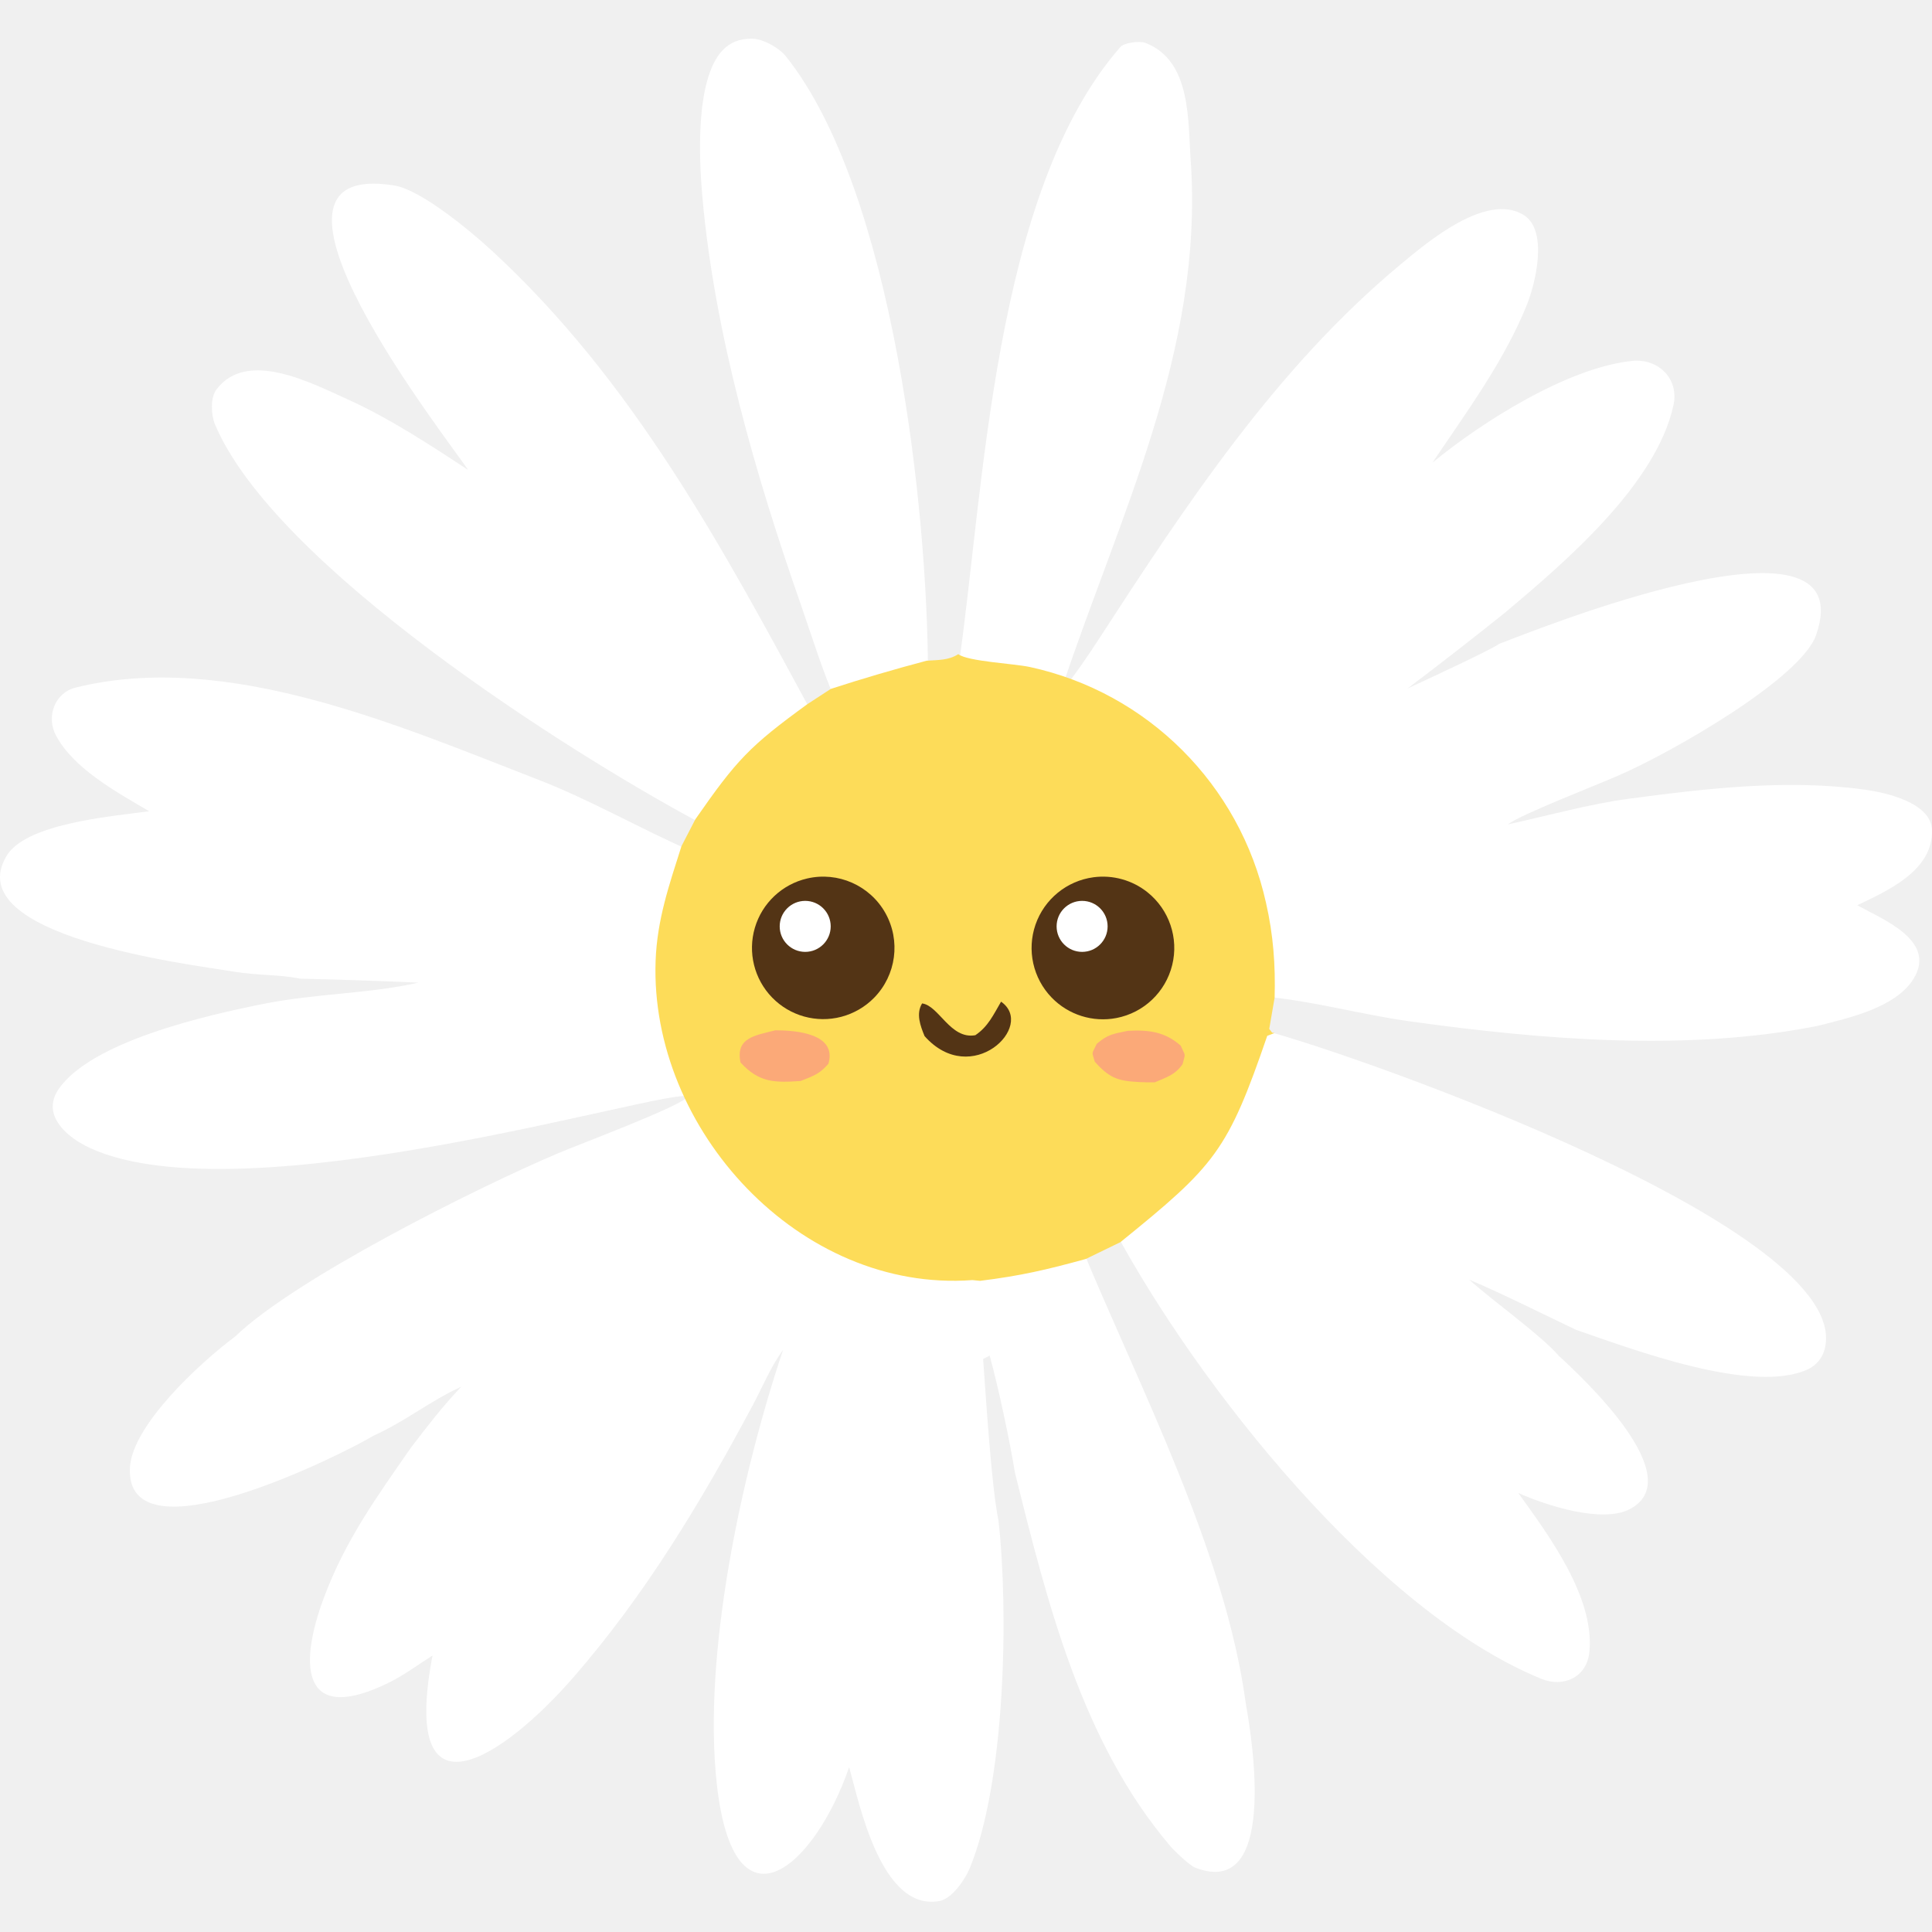
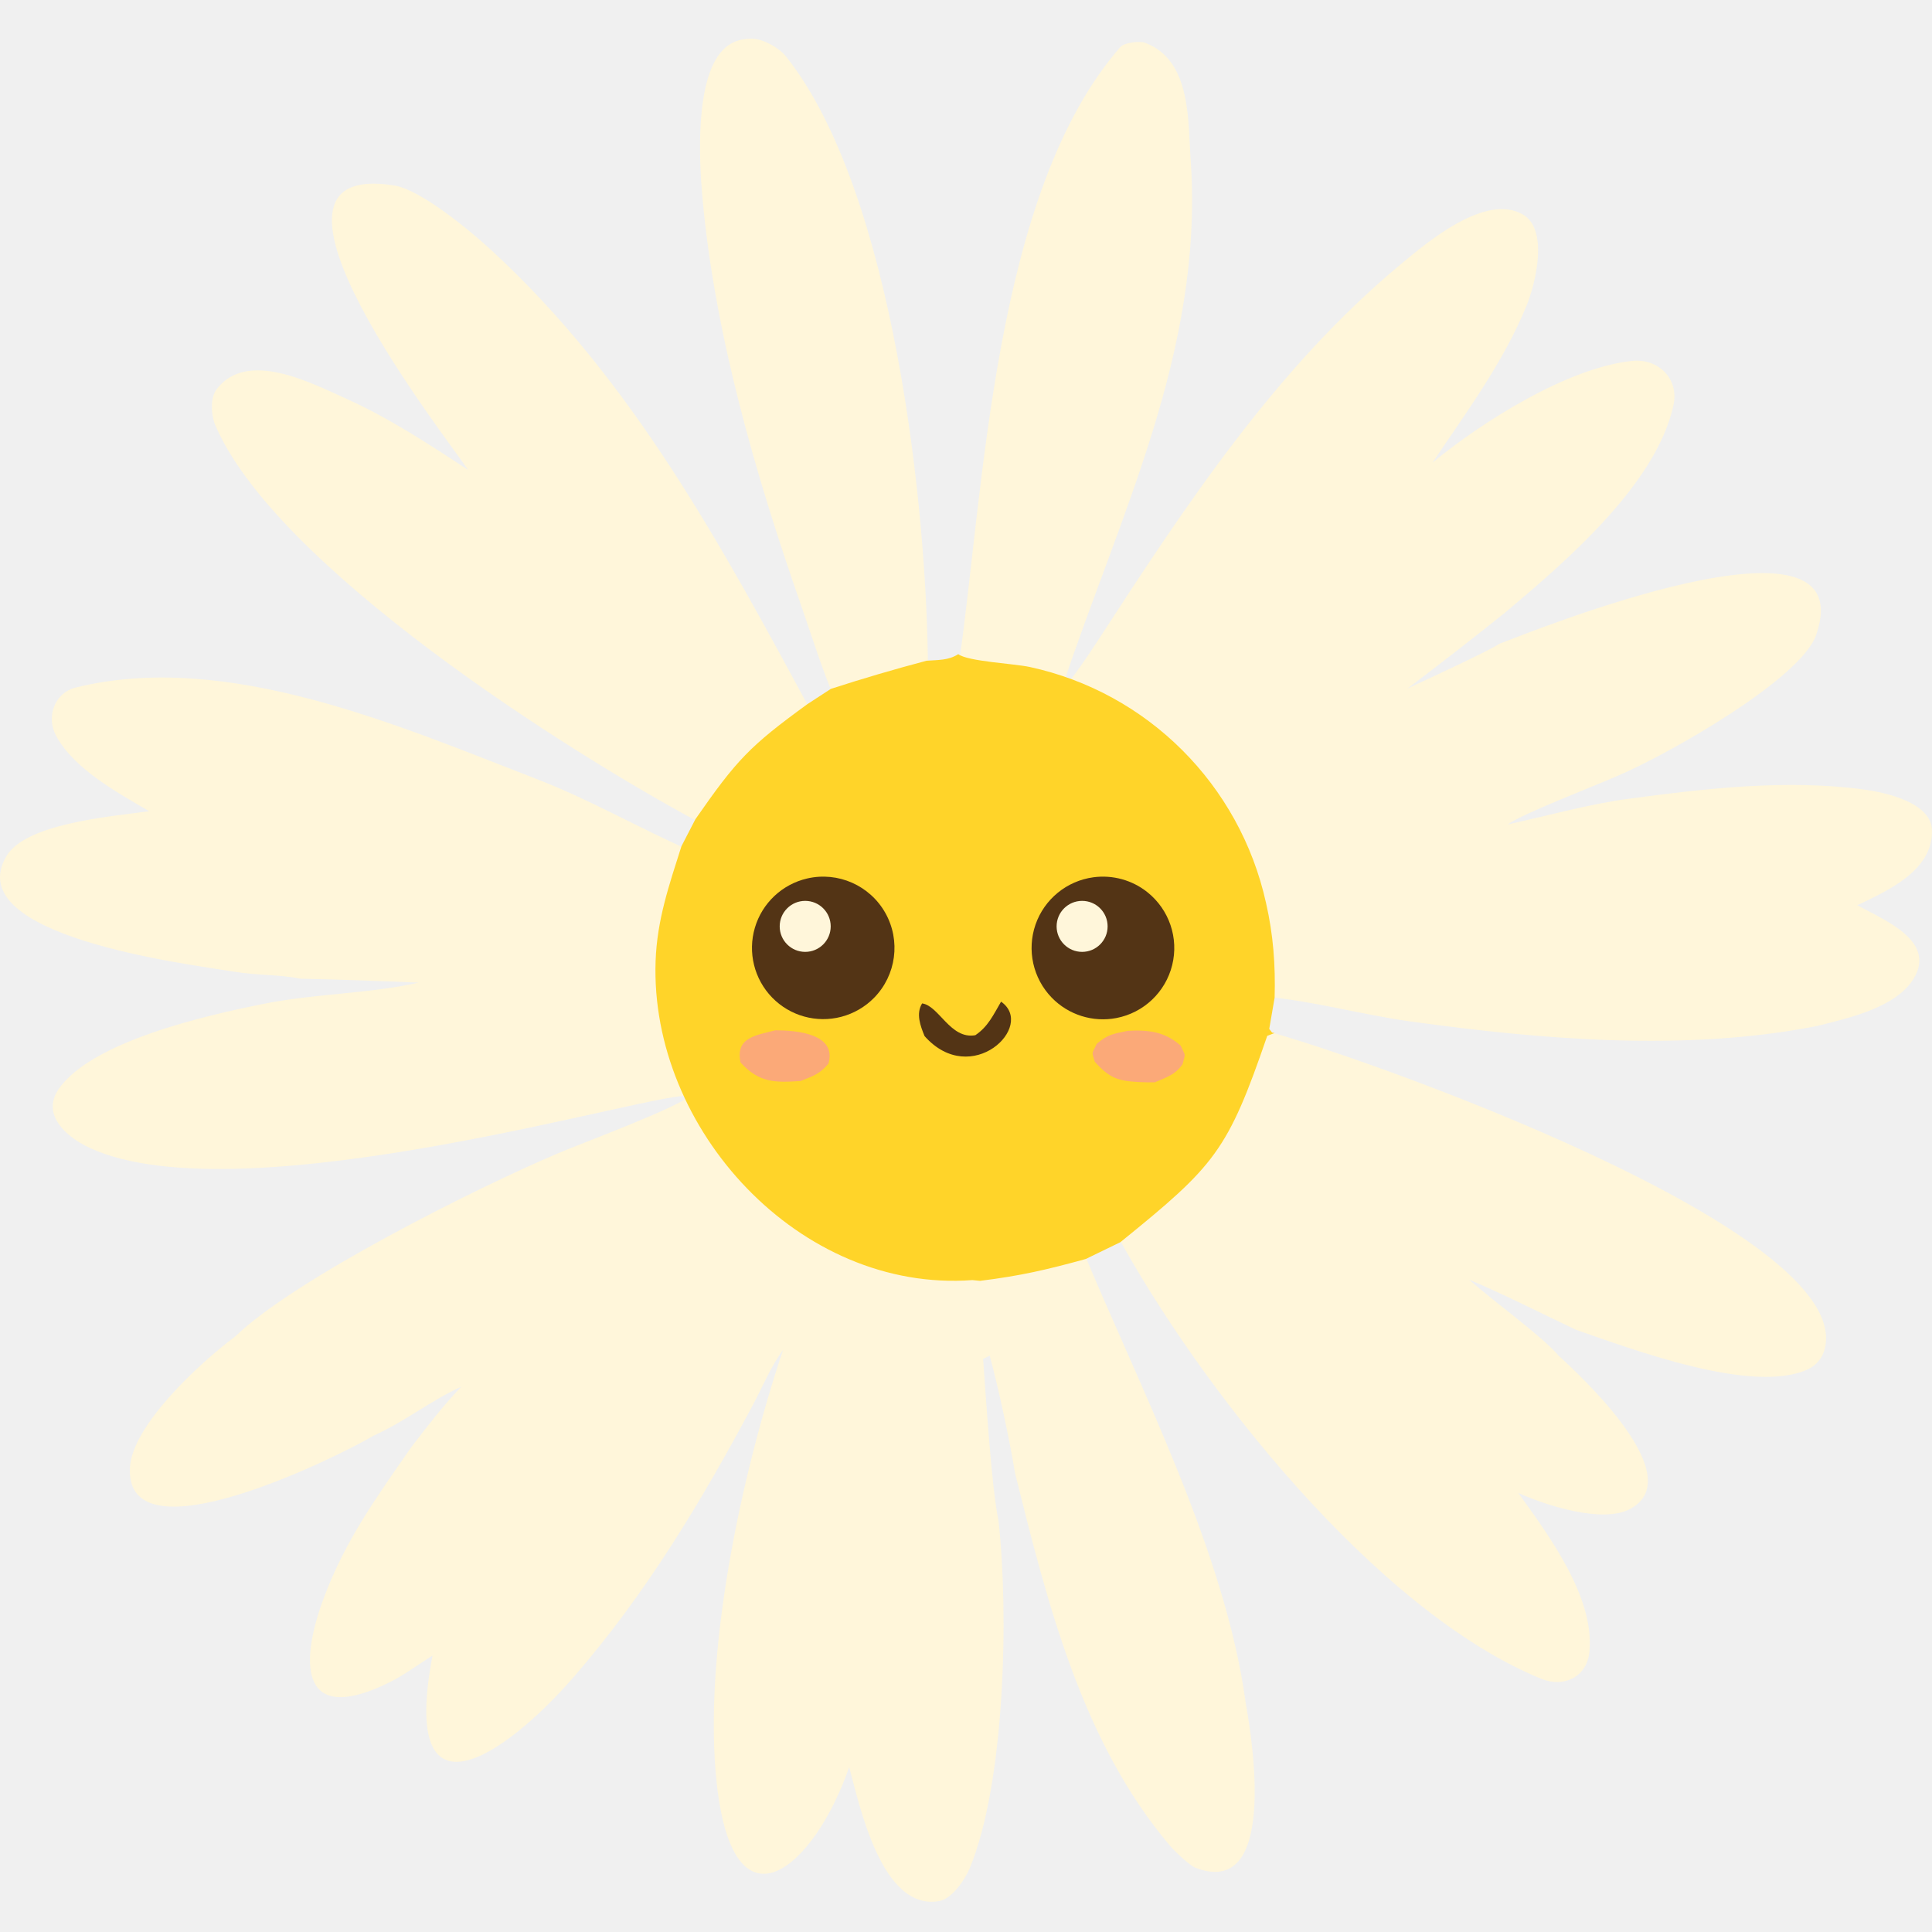
<svg xmlns="http://www.w3.org/2000/svg" width="100" height="100" viewBox="0 0 100 100" fill="none">
-   <path d="M38.87 2C39.471 1.985 40.329 2.476 40.688 2.928C46.271 9.948 48.019 26.535 48.031 34.839C48.63 34.795 49.118 34.826 49.612 34.513C50.931 25.509 51.384 9.988 57.991 2.432C58.183 2.212 58.974 2.104 59.275 2.217C61.711 3.14 61.475 6.342 61.641 8.462C62.267 18.231 57.923 26.723 54.956 35.645C54.986 35.655 55.015 35.666 55.045 35.676C55.69 34.851 56.257 34.032 56.833 33.145C61.37 26.155 66.048 19.037 72.522 13.662C73.91 12.508 76.91 9.979 78.833 11.108C80.166 11.891 79.482 14.673 79.011 15.828C77.827 18.733 75.894 21.346 74.142 23.949C76.666 21.866 81.121 19.032 84.475 18.681C85.833 18.539 86.913 19.604 86.621 20.96C85.731 25.095 80.938 29.153 77.908 31.704C76.243 33.038 74.559 34.349 72.856 35.637C73.635 35.273 77.157 33.65 77.6 33.325C79.086 32.769 96.5 25.672 94.003 32.866C93.213 35.141 86.409 39.006 83.789 40.13C82.508 40.701 78.857 42.089 78.034 42.674C80.004 42.245 82.362 41.595 84.292 41.346C88.277 40.812 92.476 40.322 96.474 40.865C97.587 41.016 99.952 41.532 99.998 42.962C100.066 45.061 97.687 46.112 96.129 46.856C97.529 47.623 100.239 48.699 99.052 50.652C98.139 52.152 95.694 52.691 94.076 53.1C87.298 54.446 79.804 53.812 73.003 52.87C70.49 52.523 67.916 51.795 65.414 51.58H65.413L65.144 53.13C65.322 53.331 65.232 53.312 65.415 53.33C70.234 54.593 96.047 63.669 94.445 69.829C94.329 70.282 94.019 70.661 93.597 70.865C90.755 72.213 84.466 69.824 81.571 68.829C79.825 67.999 77.793 66.972 76.042 66.233C77.315 67.376 79.777 69.122 80.676 70.17C81.872 71.27 87.491 76.476 84.353 78.115C82.932 78.856 80.036 77.927 78.585 77.275C80.148 79.449 82.547 82.661 82.267 85.503C82.137 86.819 80.926 87.364 79.779 86.896C71.182 83.38 61.984 71.656 57.71 63.721L55.981 64.557C58.971 71.784 63.426 80.311 64.483 88.182C64.849 90.213 66.105 98.304 61.87 96.672C61.576 96.558 60.794 95.811 60.579 95.56C55.989 90.166 54.212 82.948 52.538 76.252C52.275 74.61 51.658 71.728 51.225 70.167C51.203 70.019 51.181 69.849 51.159 69.665C51.181 69.85 51.203 70.019 51.225 70.167L50.886 70.341C51.026 72.244 51.317 76.949 51.681 78.703C52.215 83.443 52.038 92.264 50.184 96.721C49.935 97.303 49.274 98.279 48.622 98.397C45.604 98.942 44.475 93.337 43.952 91.467C42.158 96.671 37.991 100.312 37.104 92.357C36.358 85.661 38.362 76.344 40.531 69.871C39.911 70.706 39.466 71.789 38.974 72.712C36.305 77.716 33.413 82.524 29.683 86.815C26.115 90.92 20.685 94.632 22.387 85.691C21.678 86.135 20.931 86.693 20.191 87.062C15.641 89.329 15.425 86.298 16.755 82.723C17.867 79.732 19.481 77.508 21.264 74.939C22.163 73.766 22.863 72.848 23.876 71.773C22.246 72.524 21.011 73.549 19.336 74.311C17.691 75.297 6.459 80.933 6.726 75.959C6.843 73.787 10.303 70.572 12.17 69.18C15.278 66.177 24.662 61.487 28.871 59.699C30.018 59.211 35.261 57.257 35.63 56.747C34.502 56.308 12.652 63.057 4.681 59.432C3.95 59.099 3.028 58.471 2.786 57.66C2.654 57.217 2.761 56.779 3.014 56.402C4.693 53.903 10.715 52.549 13.534 51.982C16.229 51.424 19.084 51.446 21.66 50.861C19.614 50.77 17.567 50.702 15.519 50.655C14.473 50.433 13.352 50.5 12.064 50.286C9.731 49.899 -2.128 48.461 0.335 44.309C1.321 42.648 5.566 42.274 7.723 41.99C6.074 41.019 3.812 39.797 2.892 38.061C2.386 37.104 2.819 35.86 3.918 35.588C11.746 33.651 20.649 37.566 27.869 40.36C30.539 41.393 33.18 42.914 35.786 44.053L36.481 42.712C36.375 42.659 36.269 42.605 36.164 42.549C29.537 39.001 14.158 29.288 11.1 21.904C10.929 21.408 10.883 20.58 11.212 20.148C12.793 18.071 16.105 19.82 18 20.673C20.116 21.627 22.265 23.029 24.229 24.324C23.26 22.839 11.69 8.181 20.418 9.603C21.776 9.824 24.292 11.902 25.431 12.95C32.778 19.706 37.402 28.344 42.078 36.995L43.245 36.239C42.65 34.956 41.951 32.724 41.458 31.314C39.117 24.618 36.986 17.277 36.356 10.206C36.179 8.222 35.984 4.132 37.385 2.621C37.8 2.174 38.28 2.016 38.87 2ZM65.108 47.458H65.109H65.108Z" fill="white" />
-   <path d="M49.6 33.859C50.089 34.237 52.491 34.347 53.301 34.523C59.4 35.843 64.175 40.613 65.529 46.735C65.905 48.379 66.023 49.955 65.974 51.642L65.695 53.258C65.879 53.468 65.786 53.448 65.976 53.467L65.593 53.614C63.543 59.578 62.912 60.311 57.991 64.295L56.2 65.165C54.173 65.722 52.836 66.035 50.729 66.296L50.331 66.257C41.393 66.92 33.628 58.446 33.934 49.742C34.01 47.6 34.635 45.808 35.272 43.8L35.993 42.404C38.126 39.338 38.797 38.622 41.792 36.446L43.002 35.657C44.641 35.126 46.295 34.639 47.961 34.199C48.582 34.154 49.089 34.185 49.6 33.859Z" fill="#FDDC59" />
+   <path d="M38.87 2C39.471 1.985 40.329 2.476 40.688 2.928C46.271 9.948 48.019 26.535 48.031 34.839C48.63 34.795 49.118 34.826 49.612 34.513C50.931 25.509 51.384 9.988 57.991 2.432C58.183 2.212 58.974 2.104 59.275 2.217C61.711 3.14 61.475 6.342 61.641 8.462C62.267 18.231 57.923 26.723 54.956 35.645C54.986 35.655 55.015 35.666 55.045 35.676C55.69 34.851 56.257 34.032 56.833 33.145C61.37 26.155 66.048 19.037 72.522 13.662C73.91 12.508 76.91 9.979 78.833 11.108C80.166 11.891 79.482 14.673 79.011 15.828C77.827 18.733 75.894 21.346 74.142 23.949C76.666 21.866 81.121 19.032 84.475 18.681C85.833 18.539 86.913 19.604 86.621 20.96C85.731 25.095 80.938 29.153 77.908 31.704C76.243 33.038 74.559 34.349 72.856 35.637C73.635 35.273 77.157 33.65 77.6 33.325C79.086 32.769 96.5 25.672 94.003 32.866C93.213 35.141 86.409 39.006 83.789 40.13C82.508 40.701 78.857 42.089 78.034 42.674C80.004 42.245 82.362 41.595 84.292 41.346C88.277 40.812 92.476 40.322 96.474 40.865C97.587 41.016 99.952 41.532 99.998 42.962C100.066 45.061 97.687 46.112 96.129 46.856C97.529 47.623 100.239 48.699 99.052 50.652C98.139 52.152 95.694 52.691 94.076 53.1C87.298 54.446 79.804 53.812 73.003 52.87C70.49 52.523 67.916 51.795 65.414 51.58H65.413L65.144 53.13C65.322 53.331 65.232 53.312 65.415 53.33C70.234 54.593 96.047 63.669 94.445 69.829C94.329 70.282 94.019 70.661 93.597 70.865C90.755 72.213 84.466 69.824 81.571 68.829C79.825 67.999 77.793 66.972 76.042 66.233C77.315 67.376 79.777 69.122 80.676 70.17C81.872 71.27 87.491 76.476 84.353 78.115C82.932 78.856 80.036 77.927 78.585 77.275C80.148 79.449 82.547 82.661 82.267 85.503C82.137 86.819 80.926 87.364 79.779 86.896C71.182 83.38 61.984 71.656 57.71 63.721L55.981 64.557C58.971 71.784 63.426 80.311 64.483 88.182C64.849 90.213 66.105 98.304 61.87 96.672C61.576 96.558 60.794 95.811 60.579 95.56C55.989 90.166 54.212 82.948 52.538 76.252C52.275 74.61 51.658 71.728 51.225 70.167C51.203 70.019 51.181 69.849 51.159 69.665C51.181 69.85 51.203 70.019 51.225 70.167L50.886 70.341C51.026 72.244 51.317 76.949 51.681 78.703C52.215 83.443 52.038 92.264 50.184 96.721C49.935 97.303 49.274 98.279 48.622 98.397C45.604 98.942 44.475 93.337 43.952 91.467C42.158 96.671 37.991 100.312 37.104 92.357C36.358 85.661 38.362 76.344 40.531 69.871C39.911 70.706 39.466 71.789 38.974 72.712C36.305 77.716 33.413 82.524 29.683 86.815C26.115 90.92 20.685 94.632 22.387 85.691C21.678 86.135 20.931 86.693 20.191 87.062C15.641 89.329 15.425 86.298 16.755 82.723C17.867 79.732 19.481 77.508 21.264 74.939C22.163 73.766 22.863 72.848 23.876 71.773C22.246 72.524 21.011 73.549 19.336 74.311C17.691 75.297 6.459 80.933 6.726 75.959C6.843 73.787 10.303 70.572 12.17 69.18C15.278 66.177 24.662 61.487 28.871 59.699C30.018 59.211 35.261 57.257 35.63 56.747C34.502 56.308 12.652 63.057 4.681 59.432C3.95 59.099 3.028 58.471 2.786 57.66C2.654 57.217 2.761 56.779 3.014 56.402C4.693 53.903 10.715 52.549 13.534 51.982C16.229 51.424 19.084 51.446 21.66 50.861C19.614 50.77 17.567 50.702 15.519 50.655C14.473 50.433 13.352 50.5 12.064 50.286C9.731 49.899 -2.128 48.461 0.335 44.309C1.321 42.648 5.566 42.274 7.723 41.99C6.074 41.019 3.812 39.797 2.892 38.061C2.386 37.104 2.819 35.86 3.918 35.588C11.746 33.651 20.649 37.566 27.869 40.36C30.539 41.393 33.18 42.914 35.786 44.053L36.481 42.712C36.375 42.659 36.269 42.605 36.164 42.549C29.537 39.001 14.158 29.288 11.1 21.904C10.929 21.408 10.883 20.58 11.212 20.148C12.793 18.071 16.105 19.82 18 20.673C20.116 21.627 22.265 23.029 24.229 24.324C23.26 22.839 11.69 8.181 20.418 9.603C21.776 9.824 24.292 11.902 25.431 12.95C32.778 19.706 37.402 28.344 42.078 36.995L43.245 36.239C42.65 34.956 41.951 32.724 41.458 31.314C39.117 24.618 36.986 17.277 36.356 10.206C36.179 8.222 35.984 4.132 37.385 2.621C37.8 2.174 38.28 2.016 38.87 2ZM65.108 47.458H65.109H65.108Z" fill="#FFF6DA" />
+   <path d="M49.6 33.859C50.089 34.237 52.491 34.347 53.301 34.523C59.4 35.843 64.175 40.613 65.529 46.735C65.905 48.379 66.023 49.955 65.974 51.642L65.695 53.258C65.879 53.468 65.786 53.448 65.976 53.467L65.593 53.614C63.543 59.578 62.912 60.311 57.991 64.295L56.2 65.165C54.173 65.722 52.836 66.035 50.729 66.296L50.331 66.257C41.393 66.92 33.628 58.446 33.934 49.742C34.01 47.6 34.635 45.808 35.272 43.8L35.993 42.404C38.126 39.338 38.797 38.622 41.792 36.446L43.002 35.657C44.641 35.126 46.295 34.639 47.961 34.199C48.582 34.154 49.089 34.185 49.6 33.859Z" fill="#FFD429" />
  <path d="M56.599 45.407C57.599 45.274 58.609 45.555 59.395 46.185C60.519 47.085 61.019 48.556 60.672 49.954C60.327 51.352 59.2 52.421 57.786 52.693C56.562 52.928 55.304 52.531 54.437 51.638C53.466 50.637 53.142 49.174 53.598 47.857C54.056 46.539 55.216 45.592 56.599 45.407Z" fill="#533415" />
  <path d="M41.779 45.47C43.375 45.1 45.025 45.829 45.827 47.258C46.629 48.687 46.391 50.473 45.244 51.644C44.778 52.119 44.191 52.459 43.547 52.629C42.26 52.967 40.891 52.585 39.964 51.631C39.037 50.676 38.696 49.297 39.072 48.02C39.448 46.744 40.482 45.77 41.779 45.47Z" fill="#533415" />
  <path d="M58.375 53.355C59.444 53.297 60.297 53.399 61.112 54.122C61.379 54.726 61.36 54.47 61.209 55.083C60.82 55.639 60.384 55.757 59.768 56.022C59.49 56.026 59.212 56.021 58.934 56.006C57.851 55.948 57.415 55.792 56.664 54.952C56.507 54.377 56.492 54.621 56.768 54.028C57.353 53.526 57.624 53.517 58.375 53.355Z" fill="#FBA978" />
  <path d="M40.136 53.327C41.226 53.332 43.327 53.498 42.881 55.057C42.402 55.611 42.1 55.684 41.438 55.953C40.113 56.041 39.293 56.051 38.329 54.992C38.058 53.7 39.106 53.593 40.136 53.327Z" fill="#FBA978" />
  <path d="M51.815 51.846C53.626 53.11 50.277 56.355 47.856 53.629C47.638 53.1 47.401 52.469 47.728 51.937C48.6 52.049 49.19 53.814 50.483 53.582C51.141 53.14 51.415 52.533 51.815 51.846Z" fill="#533415" />
-   <circle cx="41.677" cy="47.949" r="1.32" fill="white" />
-   <circle cx="56.01" cy="47.949" r="1.32" fill="white" />
+   <circle cx="41.677" cy="47.949" r="1.32" fill="#FFF6DA" />
+   <circle cx="56.01" cy="47.949" r="1.32" fill="#FFF6DA" />
</svg>
